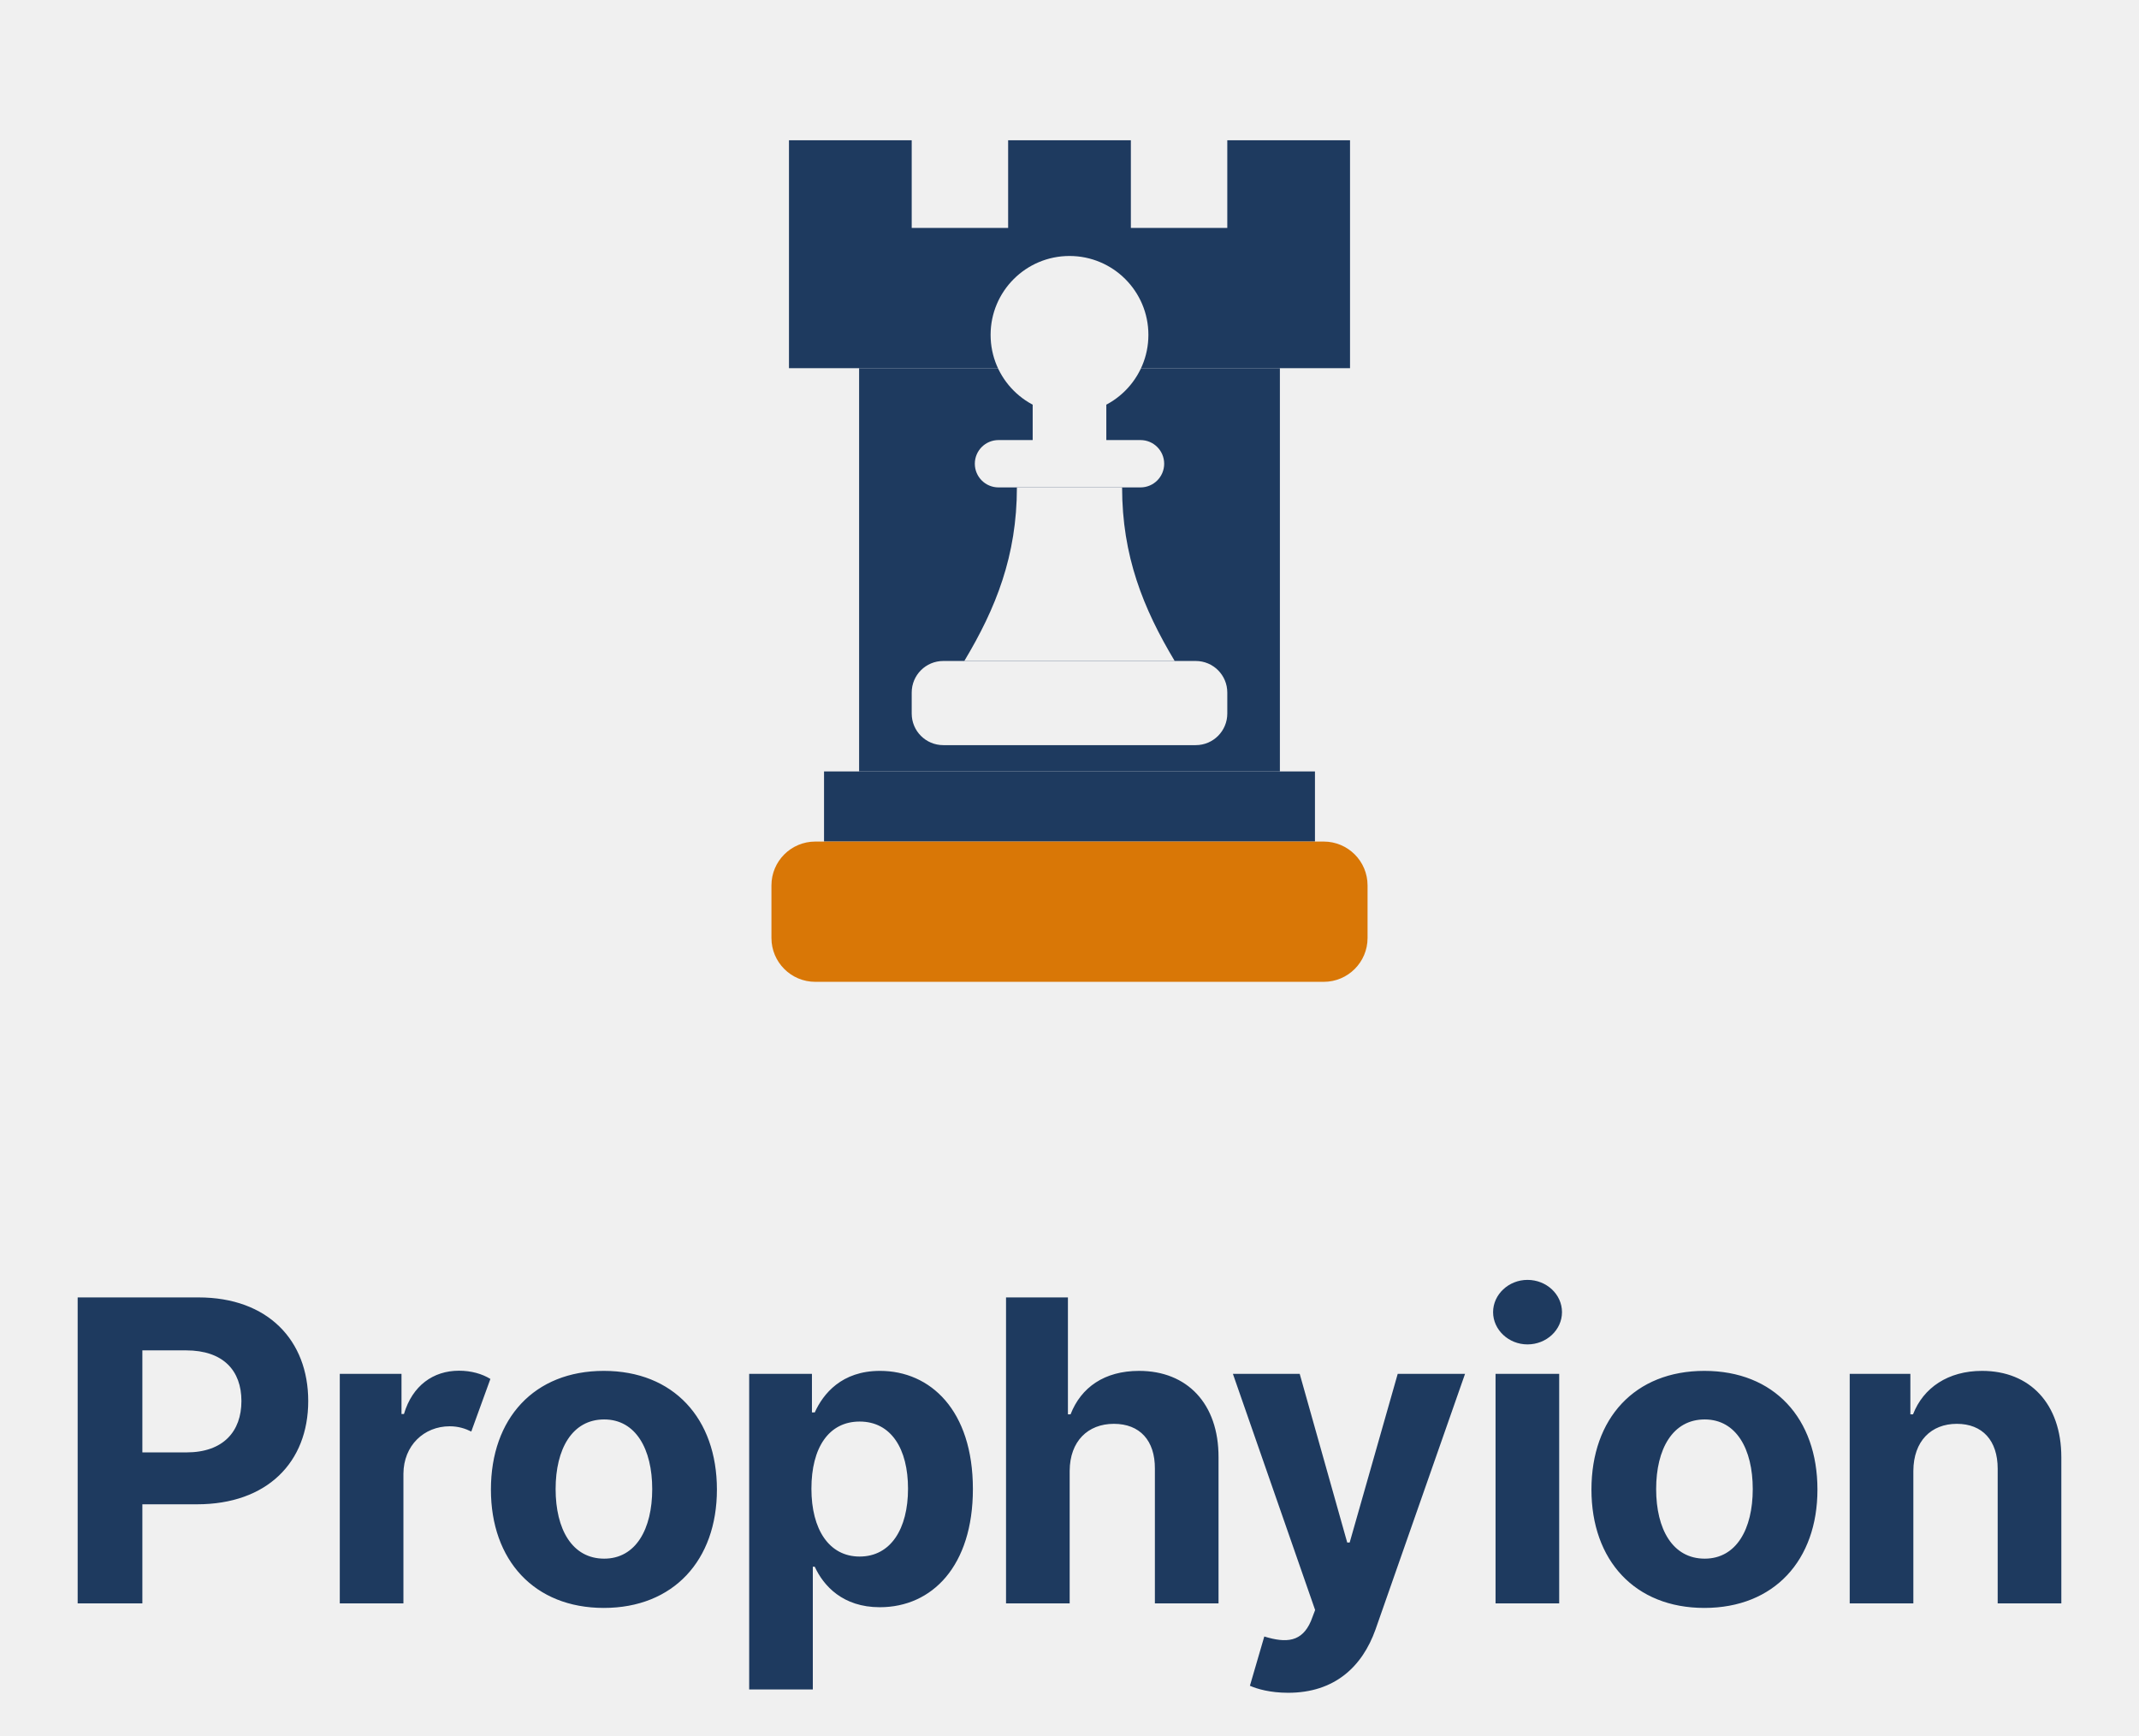
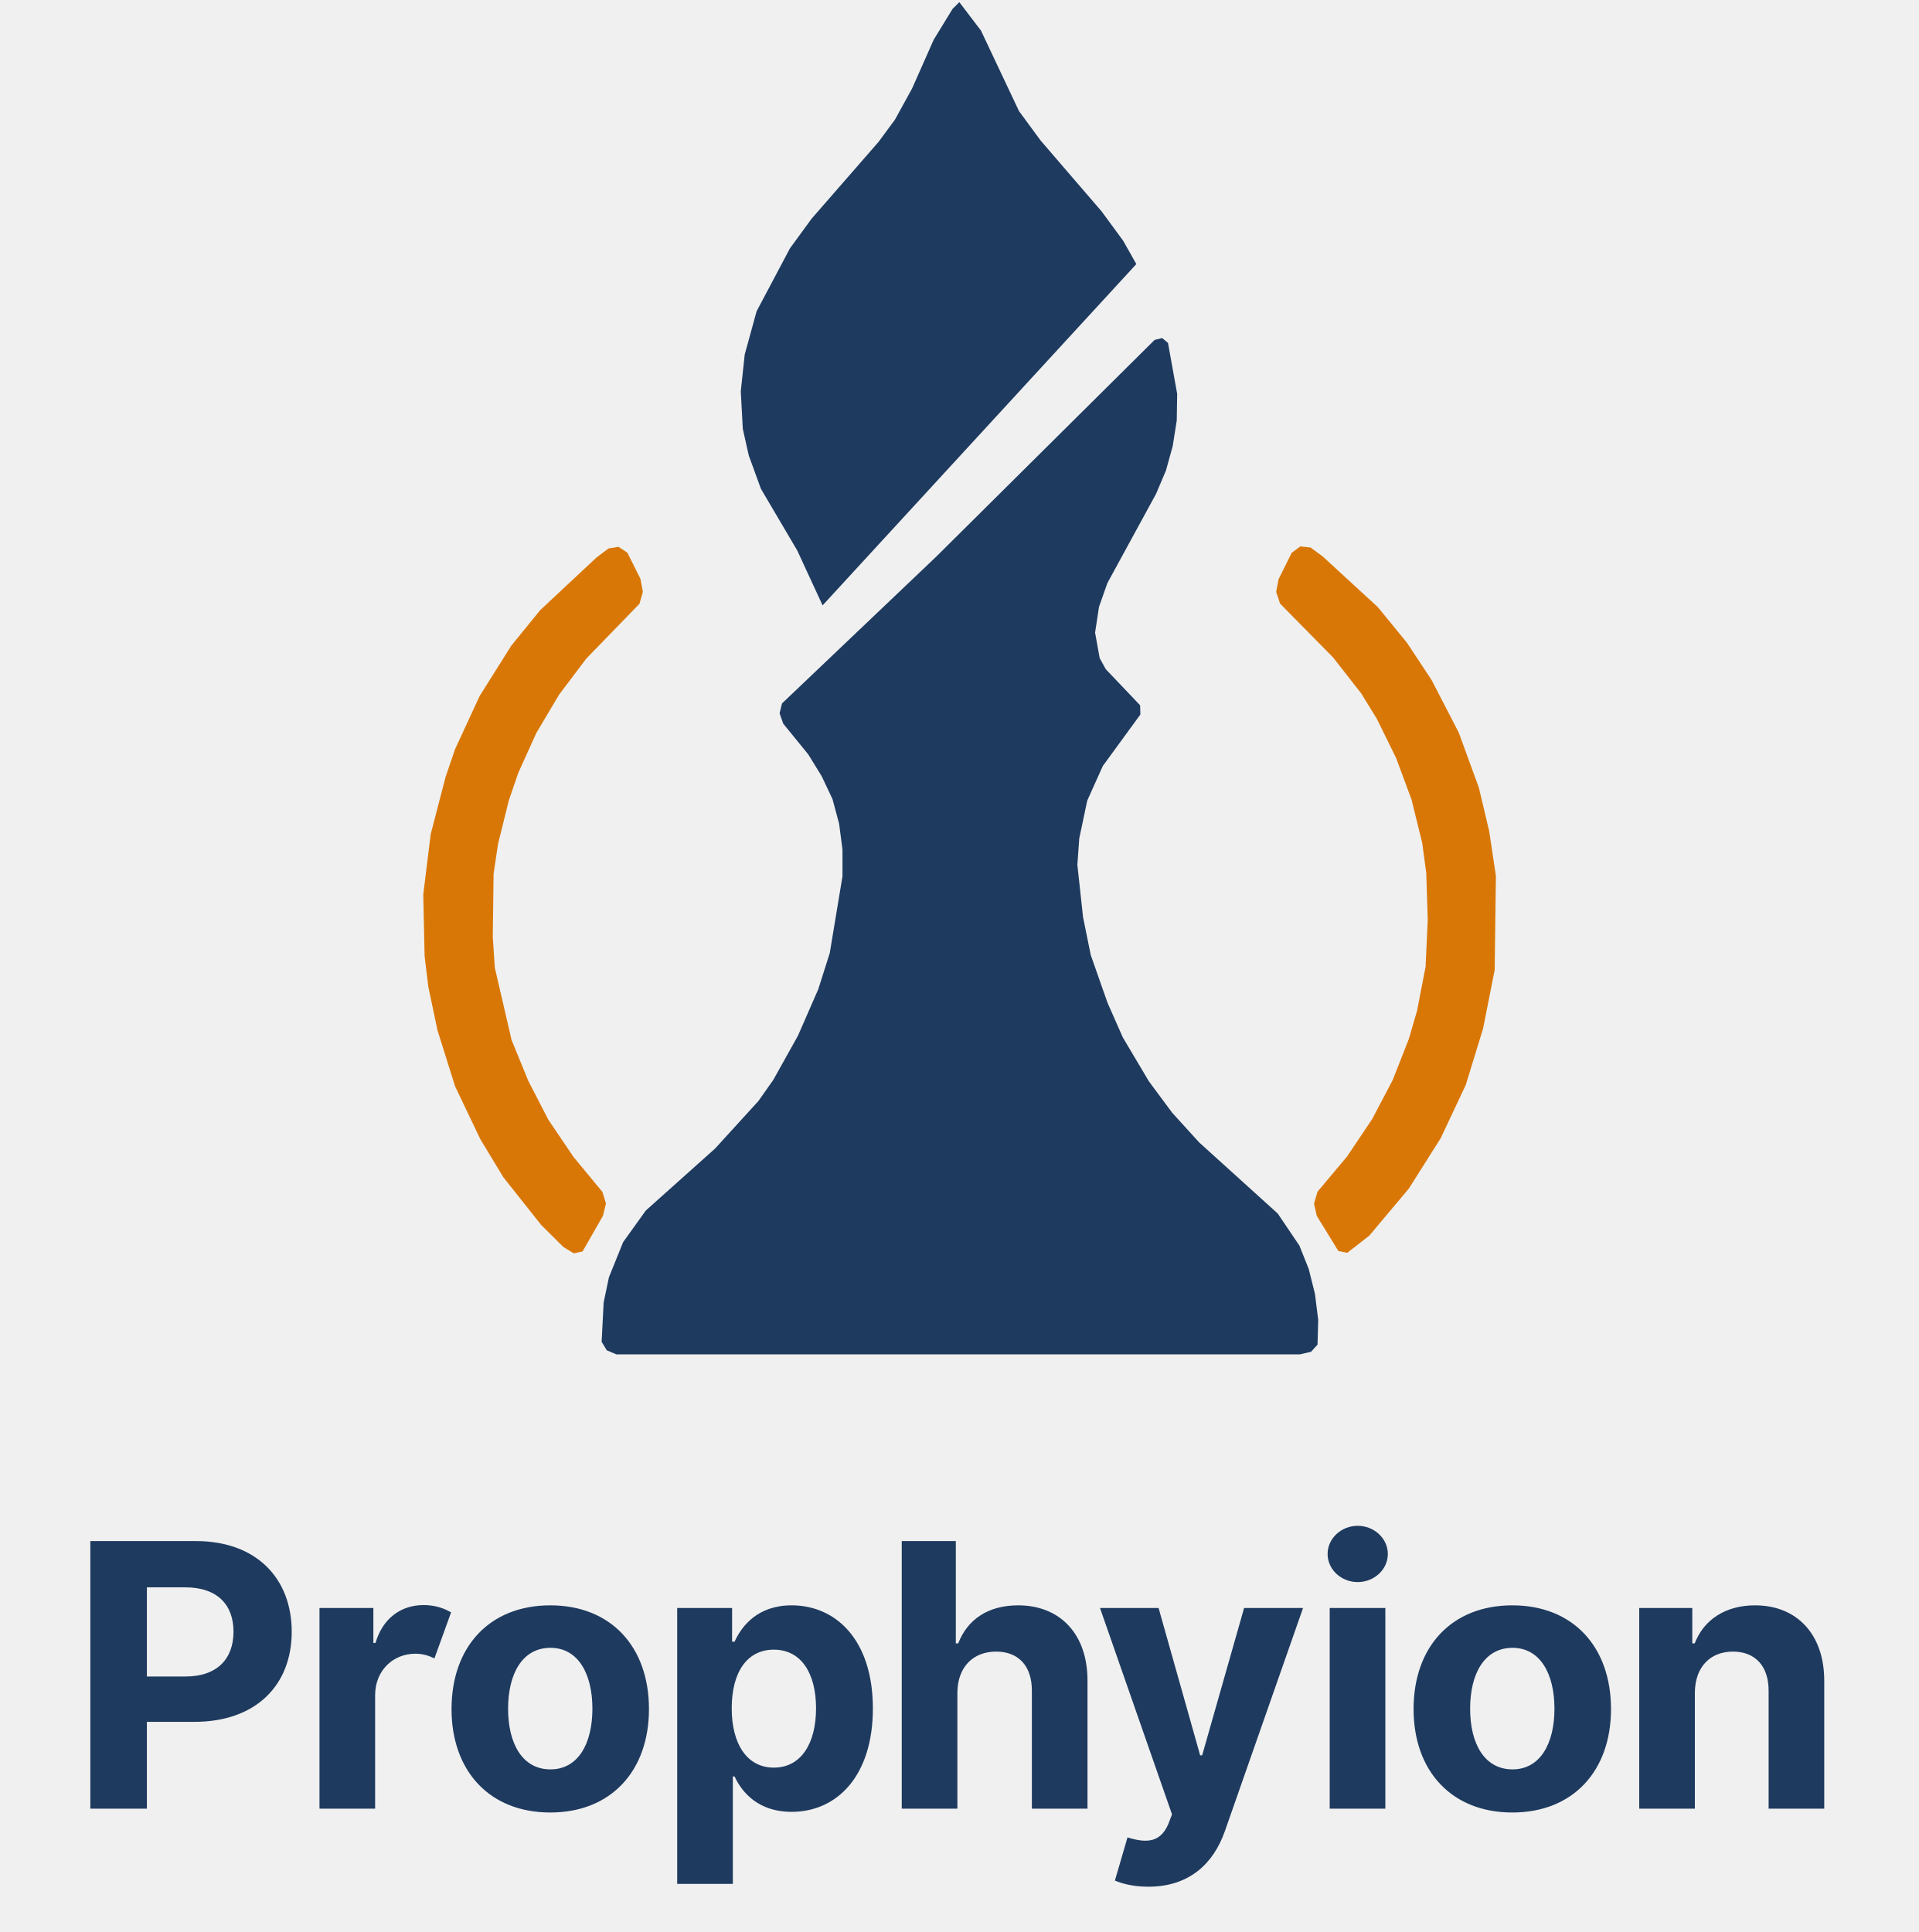
- <svg xmlns="http://www.w3.org/2000/svg" width="122" height="99" viewBox="0 0 122 99" role="img" aria-label="Prophyion">
-   <g transform="translate(29 0)">
-     <mask id="promo-hole" maskUnits="userSpaceOnUse" x="0" y="0" width="64" height="64">
-       <rect width="64" height="64" fill="#fff" />
-       <g transform="translate(12.8 10.1) scale(0.6)">
-         <circle cx="32" cy="15" r="7.5" fill="#000" />
-         <rect x="28.5" y="20" width="7" height="6" fill="#000" />
-         <rect x="23" y="25" width="18" height="4.5" rx="2.25" fill="#000" />
-         <path fill="#000" d="M27 29.5H37C37 36 39 41 42 46H22C25 41 27 36 27 29.5Z" />
-         <rect x="17" y="46" width="30" height="8" rx="3" fill="#000" />
-       </g>
-     </mask>
-     <g mask="url(#promo-hole)">
-       <path fill="#1E3A5F" d="M16 8H23V13H28.5V8H35.5V13H41V8H48V21H16Z" />
-       <rect x="20" y="21" width="24" height="23" fill="#1E3A5F" />
-       <rect x="18" y="44" width="28" height="4" fill="#1E3A5F" />
-       <rect x="15" y="48" width="34" height="8" rx="2.5" fill="#D97706" />
+ <svg xmlns="http://www.w3.org/2000/svg" width="142" height="143" viewBox="0 0 141.88 142.56" role="img" aria-label="Prophyion">
+   <g transform="translate(30.94 0)">
+     <path fill="#1E3A5F" d="M55.00 24.84L54.44 24.98L38.30 41.00L26.89 51.86L26.71 52.59L26.98 53.36L28.83 55.63L29.82 57.24L30.62 58.93L31.11 60.75L31.36 62.66L31.36 64.65L30.42 70.32L29.57 73.00L28.07 76.43L26.24 79.71L25.14 81.27L21.94 84.78L16.82 89.36L15.14 91.70L14.09 94.30L13.70 96.16L13.55 99.07L13.93 99.70L14.64 100.00L65.19 100.00L66.01 99.81L66.49 99.28L66.54 97.45L66.30 95.53L65.84 93.69L65.15 91.96L63.55 89.59L57.73 84.32L55.74 82.13L54.02 79.81L52.09 76.56L50.96 74.00L49.72 70.47L49.15 67.67L48.73 63.80L48.87 61.84L49.46 59.05L50.61 56.49L53.39 52.68L53.37 52.00L50.83 49.33L50.38 48.51L50.04 46.63L50.33 44.72L50.95 42.96L54.55 36.36L55.28 34.64L55.78 32.83L56.08 30.93L56.11 28.96L55.43 25.20Z" />
+     <path fill="#1E3A5F" d="M40.00 0.00L39.50 0.50L38.11 2.77L36.51 6.38L35.24 8.69L34.03 10.33L29.08 16.01L27.48 18.20L25.01 22.86L24.13 26.06L23.84 28.78L23.99 31.56L24.43 33.52L25.33 35.99L28.02 40.56L29.89 44.61L53.09 19.37L52.12 17.65L50.52 15.47L46.01 10.23L44.41 8.05L41.60 2.10Z" />
+     <path fill="#D97706" d="M14.80 40.28L14.06 40.40L13.17 41.07L9.01 44.96L6.87 47.59L4.53 51.31L2.71 55.25L2.01 57.30L0.91 61.53L0.36 65.99L0.46 70.56L0.73 72.79L1.41 76.03L2.71 80.17L4.58 84.09L6.28 86.90L9.08 90.43L10.72 92.06L11.49 92.53L12.14 92.39L13.65 89.75L13.87 88.85L13.61 87.99L11.47 85.40L9.61 82.65L8.12 79.76L6.89 76.75L5.65 71.40L5.50 69.12L5.56 64.46L5.89 62.25L6.68 59.06L7.38 57.01L8.72 54.05L10.40 51.22L12.42 48.54L16.35 44.49L16.60 43.61L16.42 42.65L15.45 40.71Z" />
+     <path fill="#D97706" d="M65.22 40.25L64.58 40.72L63.61 42.67L63.43 43.61L63.72 44.48L67.64 48.46L69.72 51.12L70.87 52.99L72.31 55.92L73.44 58.97L74.23 62.17L74.53 64.40L74.64 67.87L74.48 71.33L73.85 74.59L73.24 76.68L72.05 79.71L70.53 82.60L68.68 85.36L66.49 87.97L66.23 88.85L66.43 89.75L68.03 92.36L68.69 92.49L70.32 91.22L73.25 87.73L75.60 84.01L77.45 80.08L78.73 75.91L79.59 71.57L79.68 64.61L79.18 61.29L78.42 58.09L76.93 54.01L74.93 50.14L73.10 47.37L70.95 44.74L66.87 40.99L65.97 40.33Z" />
+   </g>
+   <g transform="translate(6.00 112.00) scale(0.68)">
+     <g transform="translate(0 -14.79)">
+       <path fill="#1E3A5F" d="M1 46.55L7.15 46.55L7.15 37.11L12.32 37.11C19.01 37.11 22.90 33.12 22.90 27.31C22.90 21.53 19.08 17.45 12.48 17.45L1 17.45ZM7.15 32.18L7.15 22.48L11.30 22.48C14.85 22.48 16.57 24.41 16.57 27.31C16.57 30.20 14.85 32.18 11.33 32.18ZM25.92 46.55L31.97 46.55L31.97 34.20C31.98 31.53 33.91 29.70 36.36 29.70C37.18 29.70 37.85 29.93 38.42 30.21L40.23 25.21C39.44 24.73 38.42 24.41 37.25 24.41C34.79 24.41 32.80 25.84 32.01 28.53L31.78 28.53L31.78 24.73L25.92 24.73ZM51.02 46.97C57.63 46.97 61.75 42.44 61.75 35.72C61.75 28.96 57.63 24.44 51.02 24.44C44.40 24.44 40.28 28.96 40.28 35.72C40.28 42.44 44.40 46.97 51.02 46.97ZM51.04 42.28C47.99 42.28 46.43 39.49 46.43 35.68C46.43 31.87 47.99 29.06 51.04 29.06C54.04 29.06 55.60 31.87 55.60 35.68C55.60 39.49 54.04 42.28 51.04 42.28ZM64.82 54.73L70.87 54.73L70.87 43.05L71.06 43.05C71.90 44.87 73.73 46.90 77.25 46.90C82.22 46.90 86.10 42.97 86.10 35.66C86.10 28.16 82.05 24.44 77.27 24.44C73.62 24.44 71.87 26.62 71.06 28.39L70.79 28.39L70.79 24.73L64.82 24.73ZM70.75 35.64C70.75 31.74 72.39 29.26 75.33 29.26C78.33 29.26 79.92 31.86 79.92 35.64C79.92 39.44 78.30 42.09 75.33 42.09C72.42 42.09 70.75 39.53 70.75 35.64ZM95.29 33.93C95.31 31.12 97.03 29.47 99.50 29.47C101.95 29.47 103.40 31.05 103.39 33.73L103.39 46.55L109.44 46.55L109.44 32.65C109.45 27.54 106.44 24.44 101.90 24.44C98.59 24.44 96.37 26.01 95.38 28.58L95.12 28.58L95.12 17.45L89.24 17.45L89.24 46.55L95.29 46.55ZM116.06 55.04C120.49 55.04 123.12 52.54 124.36 49.05L132.88 24.73L126.47 24.73L121.91 40.75L121.69 40.75L117.17 24.73L110.80 24.73L118.63 47.17L118.23 48.22C117.38 50.21 115.92 50.34 113.79 49.68L112.42 54.37C113.11 54.67 114.34 55.04 116.06 55.04ZM135.78 46.55L141.83 46.55L141.83 24.73L135.78 24.73ZM138.82 21.91C140.62 21.91 142.10 20.54 142.10 18.85C142.10 17.17 140.62 15.79 138.82 15.79C137.03 15.79 135.55 17.17 135.55 18.85C135.55 20.54 137.03 21.91 138.82 21.91ZM155.64 46.97C162.25 46.97 166.37 42.44 166.37 35.72C166.37 28.96 162.25 24.44 155.64 24.44C149.02 24.44 144.90 28.96 144.90 35.72C144.90 42.44 149.02 46.97 155.64 46.97ZM155.66 42.28C152.61 42.28 151.05 39.49 151.05 35.68C151.05 31.87 152.61 29.06 155.66 29.06C158.66 29.06 160.22 31.87 160.22 35.68C160.22 39.49 158.66 42.28 155.66 42.28ZM175.49 33.93C175.51 31.12 177.18 29.47 179.63 29.47C182.06 29.47 183.52 31.06 183.51 33.73L183.51 46.55L189.56 46.55L189.56 32.65C189.56 27.57 186.57 24.44 182.03 24.44C178.79 24.44 176.45 26.03 175.47 28.58L175.21 28.58L175.21 24.73L169.44 24.73L169.44 46.55L175.49 46.55Z" />
    </g>
  </g>
-   <path fill="#1E3A5F" d="M4.43 91.45L8.12 91.45L8.12 85.80L11.23 85.80C15.24 85.80 17.58 83.40 17.58 79.91C17.58 76.45 15.28 74.00 11.32 74.00L4.43 74.00ZM8.12 82.84L8.12 77.02L10.61 77.02C12.74 77.02 13.77 78.18 13.77 79.91C13.77 81.64 12.74 82.84 10.63 82.84ZM19.38 91.45L23.01 91.45L23.01 84.05C23.02 82.45 24.18 81.35 25.65 81.35C26.14 81.35 26.54 81.48 26.88 81.65L27.97 78.65C27.50 78.36 26.88 78.18 26.18 78.18C24.71 78.18 23.52 79.03 23.04 80.65L22.90 80.65L22.90 78.36L19.38 78.36ZM34.44 91.71C38.41 91.71 40.89 88.99 40.89 84.96C40.89 80.90 38.41 78.19 34.44 78.19C30.47 78.19 28.00 80.90 28.00 84.96C28.00 88.99 30.47 91.71 34.44 91.71ZM34.46 88.90C32.63 88.90 31.69 87.22 31.69 84.93C31.69 82.65 32.63 80.96 34.46 80.96C36.26 80.96 37.20 82.65 37.20 84.93C37.20 87.22 36.26 88.90 34.46 88.90ZM42.73 96.36L46.36 96.36L46.36 89.36L46.47 89.36C46.97 90.45 48.07 91.67 50.18 91.67C53.17 91.67 55.49 89.31 55.49 84.93C55.49 80.43 53.06 78.19 50.19 78.19C48.00 78.19 46.95 79.50 46.47 80.56L46.31 80.56L46.31 78.36L42.73 78.36ZM46.28 84.91C46.28 82.57 47.27 81.08 49.03 81.08C50.83 81.08 51.79 82.64 51.79 84.91C51.79 87.19 50.81 88.78 49.03 88.78C47.29 88.78 46.28 87.24 46.28 84.91ZM61.01 83.89C61.02 82.20 62.05 81.21 63.53 81.21C65.01 81.21 65.88 82.16 65.87 83.77L65.87 91.45L69.50 91.45L69.50 83.12C69.51 80.05 67.70 78.19 64.97 78.19C62.99 78.19 61.66 79.13 61.06 80.67L60.91 80.67L60.91 74.00L57.38 74.00L57.38 91.45L61.01 91.45ZM73.47 96.55C76.13 96.55 77.70 95.05 78.45 92.95L83.56 78.36L79.72 78.36L76.98 87.98L76.84 87.98L74.13 78.36L70.32 78.36L75.01 91.83L74.77 92.46C74.26 93.65 73.38 93.73 72.11 93.34L71.29 96.15C71.70 96.33 72.44 96.55 73.47 96.55ZM85.30 91.45L88.93 91.45L88.93 78.36L85.30 78.36ZM87.12 76.68C88.21 76.68 89.09 75.85 89.09 74.84C89.09 73.83 88.21 73.00 87.12 73.00C86.05 73.00 85.16 73.83 85.16 74.84C85.16 75.85 86.05 76.68 87.12 76.68ZM97.21 91.71C101.19 91.71 103.66 88.99 103.66 84.96C103.66 80.90 101.19 78.19 97.21 78.19C93.24 78.19 90.77 80.90 90.77 84.96C90.77 88.99 93.24 91.71 97.21 91.71ZM97.23 88.90C95.40 88.90 94.46 87.22 94.46 84.93C94.46 82.65 95.40 80.96 97.23 80.96C99.03 80.96 99.97 82.65 99.97 84.93C99.97 87.22 99.03 88.90 97.23 88.90ZM109.13 83.89C109.14 82.20 110.14 81.21 111.61 81.21C113.07 81.21 113.94 82.16 113.94 83.77L113.94 91.45L117.57 91.45L117.57 83.12C117.57 80.07 115.78 78.19 113.05 78.19C111.11 78.19 109.70 79.15 109.11 80.67L108.96 80.67L108.96 78.36L105.50 78.36L105.50 91.45L109.13 91.45Z" />
</svg>
